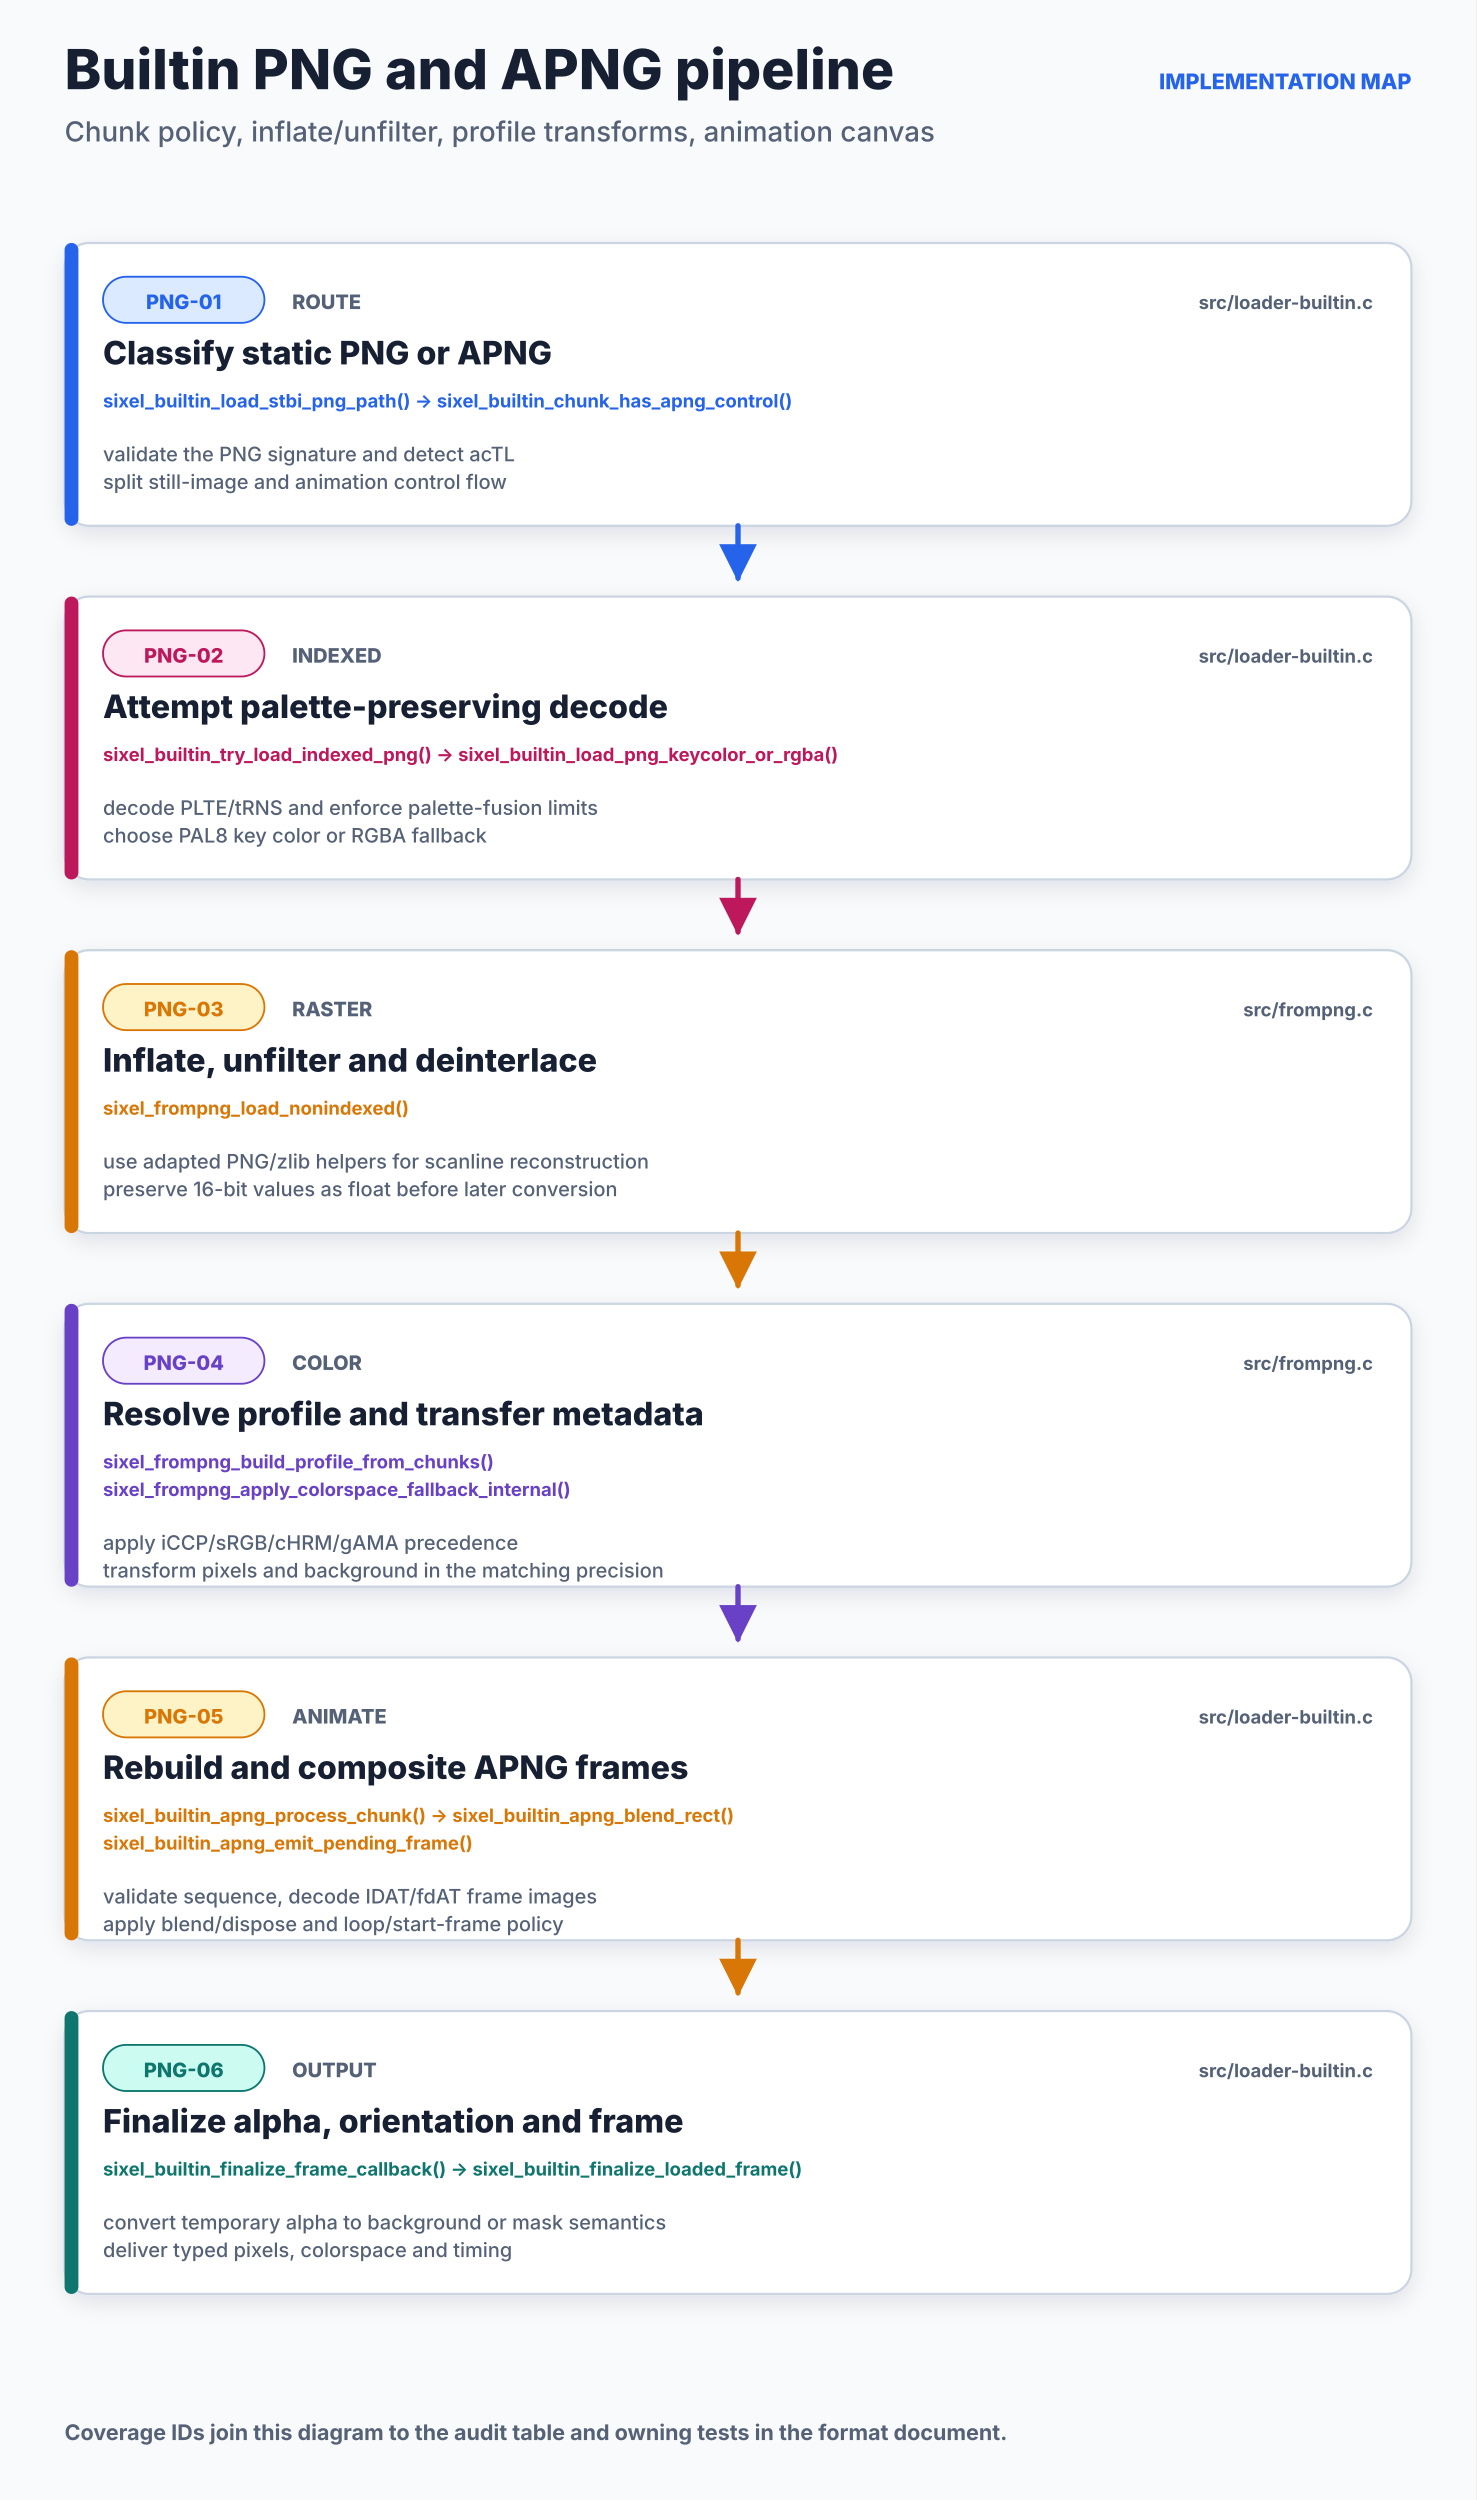
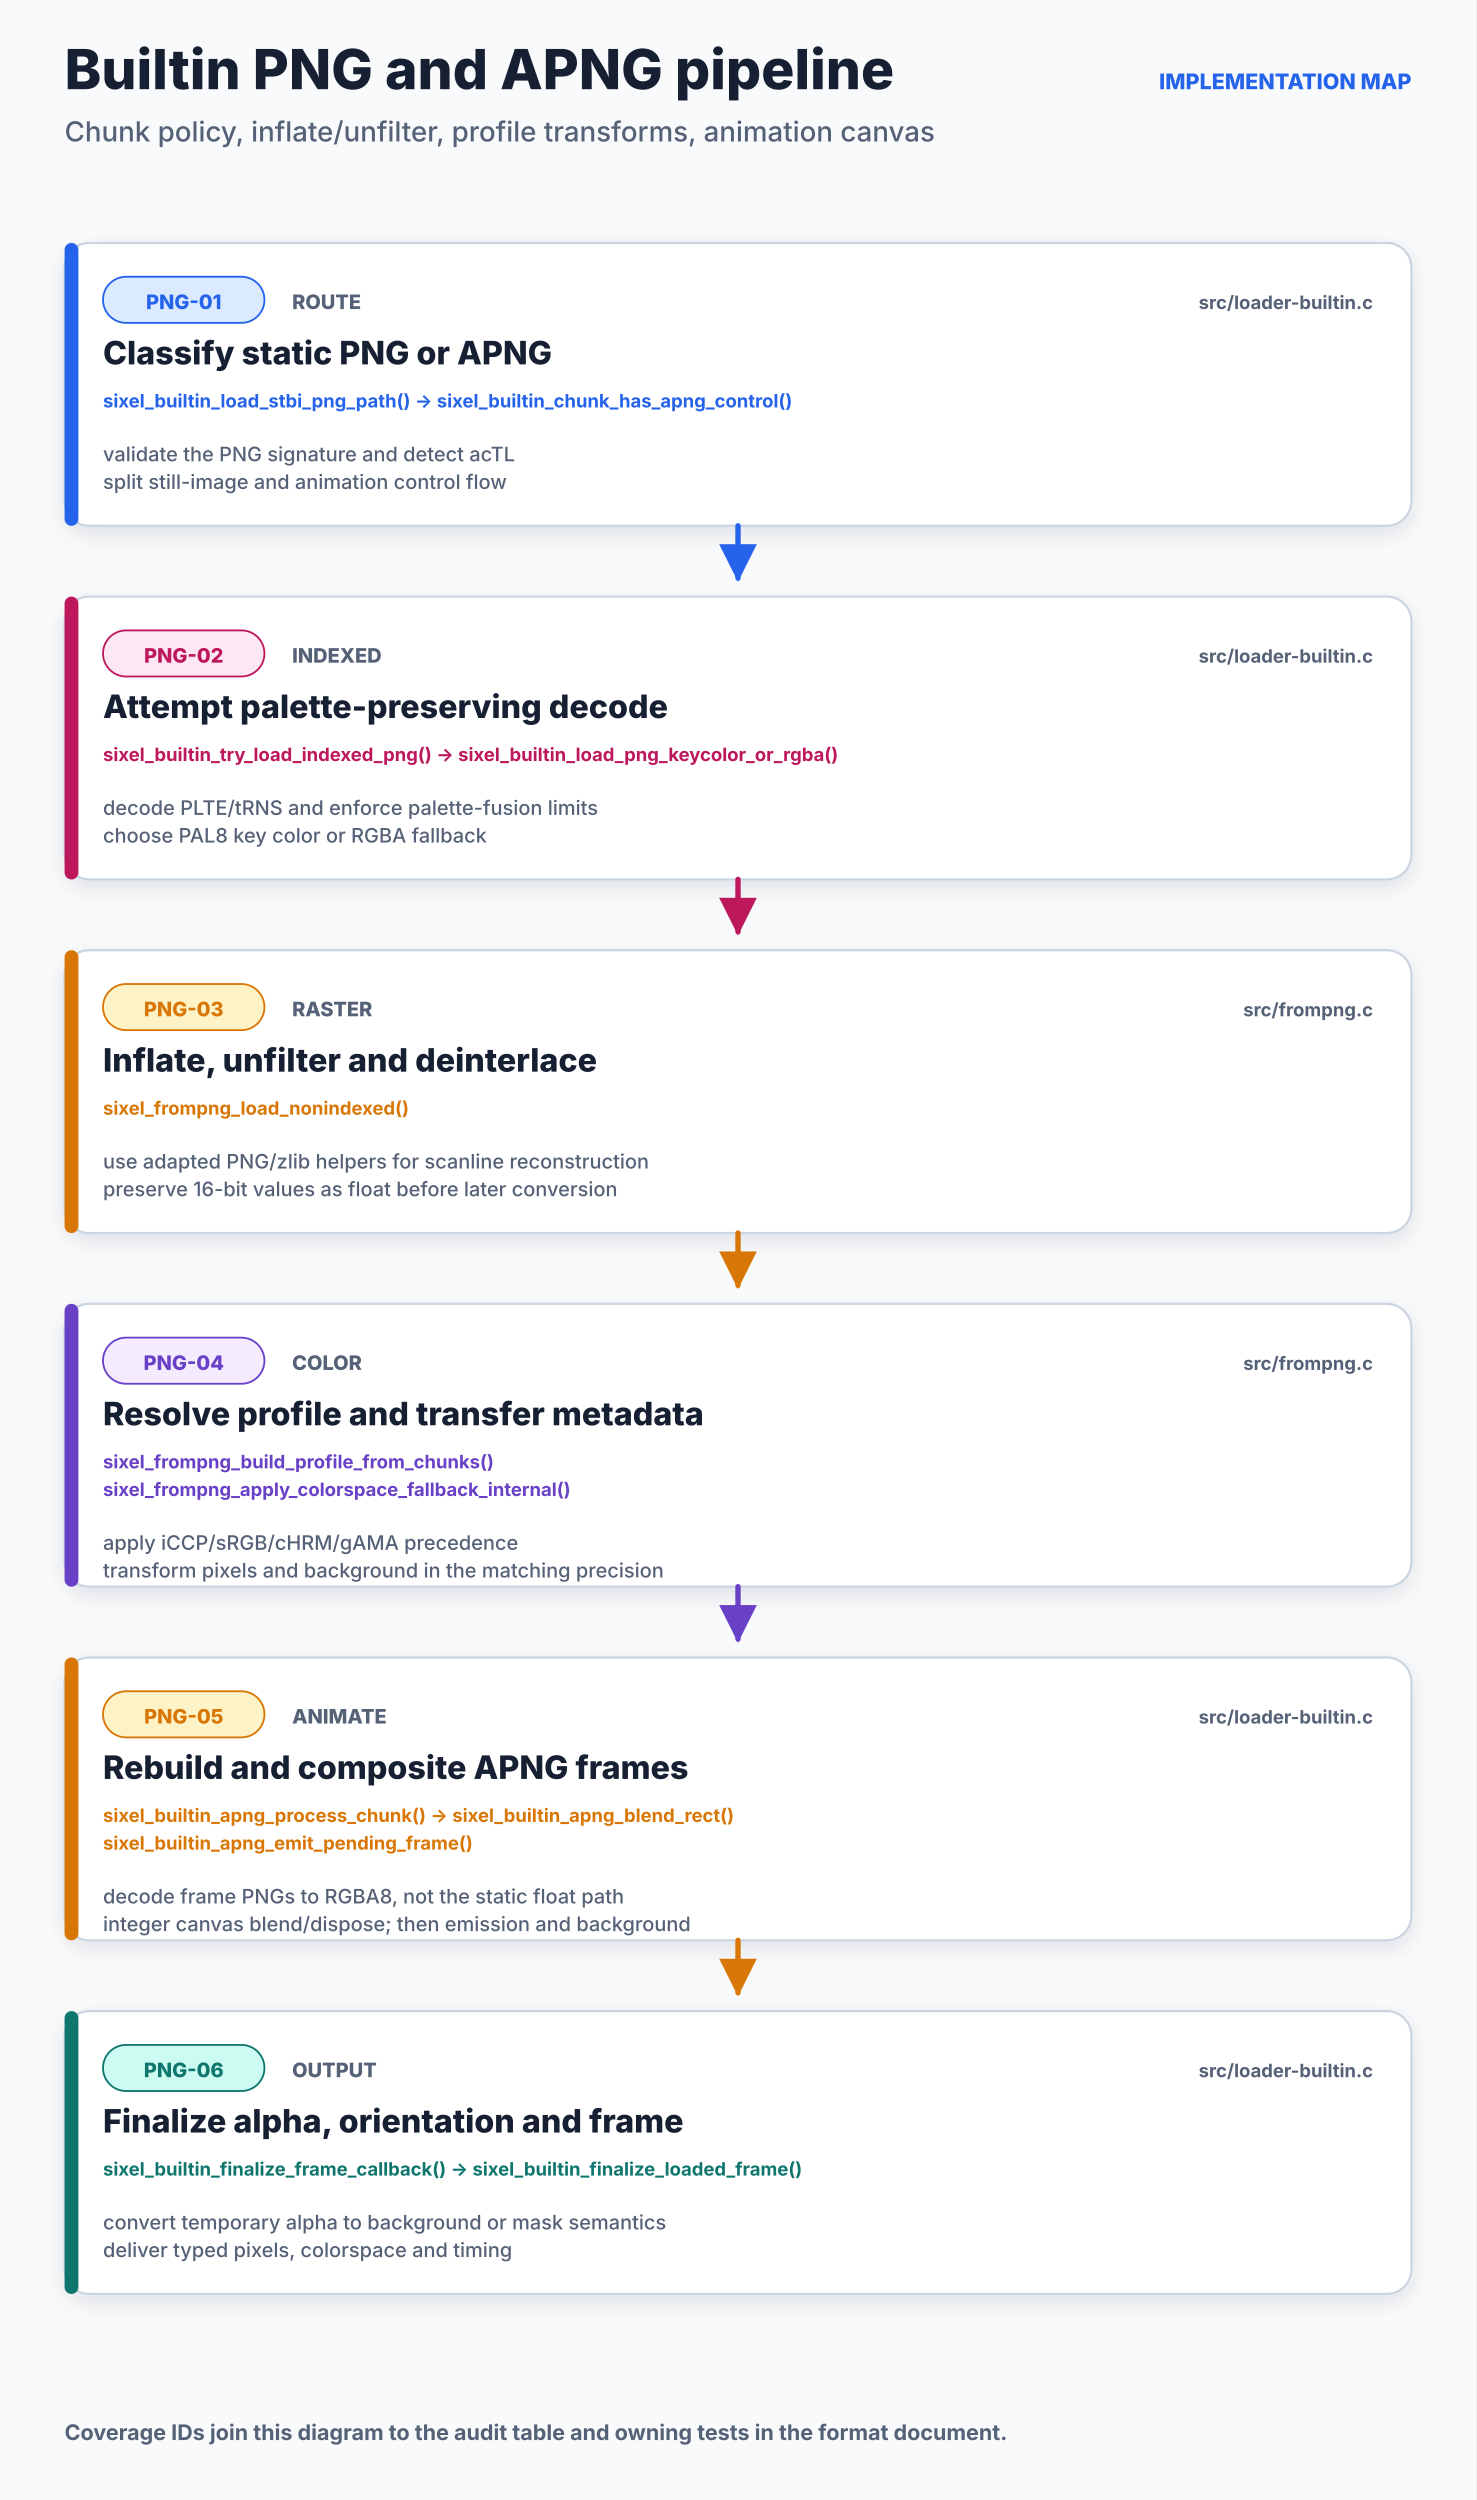
<svg xmlns="http://www.w3.org/2000/svg" width="960" height="1626" viewBox="0 0 960 1626" role="img" aria-labelledby="figure-title figure-description">
  <defs>
    <marker id="arrow-blue" viewBox="0 0 10 10" refX="9" refY="5" markerWidth="7" markerHeight="7" orient="auto-start-reverse">
      <path d="M 0 0 L 10 5 L 0 10 z" fill="context-stroke" />
    </marker>
    <marker id="arrow-magenta" viewBox="0 0 10 10" refX="9" refY="5" markerWidth="7" markerHeight="7" orient="auto-start-reverse">
      <path d="M 0 0 L 10 5 L 0 10 z" fill="context-stroke" />
    </marker>
    <marker id="arrow-gold" viewBox="0 0 10 10" refX="9" refY="5" markerWidth="7" markerHeight="7" orient="auto-start-reverse">
      <path d="M 0 0 L 10 5 L 0 10 z" fill="context-stroke" />
    </marker>
    <filter id="card-shadow" x="-10%" y="-10%" width="120%" height="130%">
      <feDropShadow dx="0" dy="5" stdDeviation="7" flood-color="#172033" flood-opacity="0.10" />
    </filter>
  </defs>
  <rect x="0.0" y="0.0" width="960.0" height="1626.0" fill="#F8FAFC" stroke="none" />
  <text x="42.0" y="58.0" fill="#172033" font-size="36" font-weight="820" font-family="system-ui, -apple-system, sans-serif" text-anchor="start">Builtin PNG and APNG pipeline</text>
  <text x="42.0" y="92.0" fill="#556176" font-size="18" font-weight="550" font-family="system-ui, -apple-system, sans-serif" text-anchor="start">Chunk policy, inflate/unfilter, profile transforms, animation canvas</text>
  <text x="918.0" y="58.0" fill="#2563EB" font-size="14" font-weight="780" font-family="system-ui, -apple-system, sans-serif" text-anchor="end">IMPLEMENTATION MAP</text>
  <rect x="42.0" y="158.0" width="876.0" height="184.0" rx="16.0" fill="#FFFFFF" stroke="#CBD5E1" stroke-width="1.5" filter="url(#card-shadow)" />
  <rect x="42.0" y="158.0" width="9.0" height="184.0" rx="4.5" fill="#2563EB" stroke="none" />
  <rect x="67.0" y="180.0" width="105.0" height="30.0" rx="15.0" fill="#DBEAFE" stroke="#2563EB" stroke-width="1.2" />
  <text x="119.5" y="201.0" fill="#2563EB" font-size="13" font-weight="800" font-family="system-ui, -apple-system, sans-serif" text-anchor="middle">PNG-01</text>
  <text x="190.0" y="201.0" fill="#556176" font-size="13" font-weight="800" font-family="system-ui, -apple-system, sans-serif" text-anchor="start">ROUTE</text>
  <text x="67.0" y="237.0" fill="#172033" font-size="21" font-weight="780" font-family="system-ui, -apple-system, sans-serif" text-anchor="start">Classify static PNG or APNG</text>
  <text x="67.0" y="265.0" fill="#2563EB" font-size="12" font-weight="650" font-family="system-ui, -apple-system, sans-serif" text-anchor="start">sixel_builtin_load_stbi_png_path()  -&gt;  sixel_builtin_chunk_has_apng_control()</text>
  <text x="67.0" y="300.0" fill="#556176" font-size="13" font-weight="450" font-family="system-ui, -apple-system, sans-serif" text-anchor="start">validate the PNG signature and detect acTL</text>
  <text x="67.0" y="318.0" fill="#556176" font-size="13" font-weight="450" font-family="system-ui, -apple-system, sans-serif" text-anchor="start">split still-image and animation control flow</text>
  <text x="893.0" y="201.0" fill="#556176" font-size="12" font-weight="650" font-family="system-ui, -apple-system, sans-serif" text-anchor="end">src/loader-builtin.c</text>
  <path d="M 480 342 V 376" fill="none" stroke="#2563EB" stroke-width="3.5" stroke-linecap="round" stroke-linejoin="round" marker-end="url(#arrow-blue)" />
  <rect x="42.0" y="388.0" width="876.0" height="184.0" rx="16.0" fill="#FFFFFF" stroke="#CBD5E1" stroke-width="1.5" filter="url(#card-shadow)" />
  <rect x="42.0" y="388.0" width="9.0" height="184.0" rx="4.5" fill="#BE185D" stroke="none" />
  <rect x="67.0" y="410.0" width="105.0" height="30.0" rx="15.0" fill="#FCE7F3" stroke="#BE185D" stroke-width="1.2" />
  <text x="119.5" y="431.0" fill="#BE185D" font-size="13" font-weight="800" font-family="system-ui, -apple-system, sans-serif" text-anchor="middle">PNG-02</text>
  <text x="190.0" y="431.0" fill="#556176" font-size="13" font-weight="800" font-family="system-ui, -apple-system, sans-serif" text-anchor="start">INDEXED</text>
  <text x="67.0" y="467.0" fill="#172033" font-size="21" font-weight="780" font-family="system-ui, -apple-system, sans-serif" text-anchor="start">Attempt palette-preserving decode</text>
  <text x="67.0" y="495.0" fill="#BE185D" font-size="12" font-weight="650" font-family="system-ui, -apple-system, sans-serif" text-anchor="start">sixel_builtin_try_load_indexed_png()  -&gt;  sixel_builtin_load_png_keycolor_or_rgba()</text>
  <text x="67.0" y="530.0" fill="#556176" font-size="13" font-weight="450" font-family="system-ui, -apple-system, sans-serif" text-anchor="start">decode PLTE/tRNS and enforce palette-fusion limits</text>
  <text x="67.0" y="548.0" fill="#556176" font-size="13" font-weight="450" font-family="system-ui, -apple-system, sans-serif" text-anchor="start">choose PAL8 key color or RGBA fallback</text>
  <text x="893.0" y="431.0" fill="#556176" font-size="12" font-weight="650" font-family="system-ui, -apple-system, sans-serif" text-anchor="end">src/loader-builtin.c</text>
  <path d="M 480 572 V 606" fill="none" stroke="#BE185D" stroke-width="3.5" stroke-linecap="round" stroke-linejoin="round" marker-end="url(#arrow-blue)" />
  <rect x="42.0" y="618.0" width="876.0" height="184.0" rx="16.0" fill="#FFFFFF" stroke="#CBD5E1" stroke-width="1.5" filter="url(#card-shadow)" />
  <rect x="42.0" y="618.0" width="9.0" height="184.0" rx="4.5" fill="#D97706" stroke="none" />
  <rect x="67.0" y="640.0" width="105.0" height="30.0" rx="15.0" fill="#FEF3C7" stroke="#D97706" stroke-width="1.2" />
  <text x="119.5" y="661.0" fill="#D97706" font-size="13" font-weight="800" font-family="system-ui, -apple-system, sans-serif" text-anchor="middle">PNG-03</text>
  <text x="190.0" y="661.0" fill="#556176" font-size="13" font-weight="800" font-family="system-ui, -apple-system, sans-serif" text-anchor="start">RASTER</text>
  <text x="67.0" y="697.0" fill="#172033" font-size="21" font-weight="780" font-family="system-ui, -apple-system, sans-serif" text-anchor="start">Inflate, unfilter and deinterlace</text>
  <text x="67.0" y="725.0" fill="#D97706" font-size="12" font-weight="650" font-family="system-ui, -apple-system, sans-serif" text-anchor="start">sixel_frompng_load_nonindexed()</text>
  <text x="67.0" y="760.0" fill="#556176" font-size="13" font-weight="450" font-family="system-ui, -apple-system, sans-serif" text-anchor="start">use adapted PNG/zlib helpers for scanline reconstruction</text>
  <text x="67.0" y="778.0" fill="#556176" font-size="13" font-weight="450" font-family="system-ui, -apple-system, sans-serif" text-anchor="start">preserve 16-bit values as float before later conversion</text>
  <text x="893.0" y="661.0" fill="#556176" font-size="12" font-weight="650" font-family="system-ui, -apple-system, sans-serif" text-anchor="end">src/frompng.c</text>
  <path d="M 480 802 V 836" fill="none" stroke="#D97706" stroke-width="3.5" stroke-linecap="round" stroke-linejoin="round" marker-end="url(#arrow-blue)" />
  <rect x="42.0" y="848.0" width="876.0" height="184.0" rx="16.0" fill="#FFFFFF" stroke="#CBD5E1" stroke-width="1.5" filter="url(#card-shadow)" />
  <rect x="42.0" y="848.0" width="9.0" height="184.0" rx="4.5" fill="#6941C6" stroke="none" />
  <rect x="67.0" y="870.0" width="105.0" height="30.0" rx="15.0" fill="#F4EBFF" stroke="#6941C6" stroke-width="1.2" />
  <text x="119.5" y="891.0" fill="#6941C6" font-size="13" font-weight="800" font-family="system-ui, -apple-system, sans-serif" text-anchor="middle">PNG-04</text>
  <text x="190.0" y="891.0" fill="#556176" font-size="13" font-weight="800" font-family="system-ui, -apple-system, sans-serif" text-anchor="start">COLOR</text>
  <text x="67.0" y="927.0" fill="#172033" font-size="21" font-weight="780" font-family="system-ui, -apple-system, sans-serif" text-anchor="start">Resolve profile and transfer metadata</text>
  <text x="67.0" y="955.0" fill="#6941C6" font-size="12" font-weight="650" font-family="system-ui, -apple-system, sans-serif" text-anchor="start">sixel_frompng_build_profile_from_chunks()</text>
  <text x="67.0" y="973.0" fill="#6941C6" font-size="12" font-weight="650" font-family="system-ui, -apple-system, sans-serif" text-anchor="start">sixel_frompng_apply_colorspace_fallback_internal()</text>
  <text x="67.0" y="1008.0" fill="#556176" font-size="13" font-weight="450" font-family="system-ui, -apple-system, sans-serif" text-anchor="start">apply iCCP/sRGB/cHRM/gAMA precedence</text>
  <text x="67.0" y="1026.0" fill="#556176" font-size="13" font-weight="450" font-family="system-ui, -apple-system, sans-serif" text-anchor="start">transform pixels and background in the matching precision</text>
  <text x="893.0" y="891.0" fill="#556176" font-size="12" font-weight="650" font-family="system-ui, -apple-system, sans-serif" text-anchor="end">src/frompng.c</text>
  <path d="M 480 1032 V 1066" fill="none" stroke="#6941C6" stroke-width="3.5" stroke-linecap="round" stroke-linejoin="round" marker-end="url(#arrow-blue)" />
  <rect x="42.0" y="1078.0" width="876.0" height="184.0" rx="16.0" fill="#FFFFFF" stroke="#CBD5E1" stroke-width="1.5" filter="url(#card-shadow)" />
  <rect x="42.0" y="1078.0" width="9.0" height="184.0" rx="4.5" fill="#D97706" stroke="none" />
  <rect x="67.0" y="1100.0" width="105.0" height="30.0" rx="15.0" fill="#FEF3C7" stroke="#D97706" stroke-width="1.2" />
  <text x="119.5" y="1121.0" fill="#D97706" font-size="13" font-weight="800" font-family="system-ui, -apple-system, sans-serif" text-anchor="middle">PNG-05</text>
  <text x="190.0" y="1121.0" fill="#556176" font-size="13" font-weight="800" font-family="system-ui, -apple-system, sans-serif" text-anchor="start">ANIMATE</text>
  <text x="67.0" y="1157.0" fill="#172033" font-size="21" font-weight="780" font-family="system-ui, -apple-system, sans-serif" text-anchor="start">Rebuild and composite APNG frames</text>
  <text x="67.0" y="1185.0" fill="#D97706" font-size="12" font-weight="650" font-family="system-ui, -apple-system, sans-serif" text-anchor="start">sixel_builtin_apng_process_chunk()  -&gt;  sixel_builtin_apng_blend_rect()</text>
  <text x="67.0" y="1203.0" fill="#D97706" font-size="12" font-weight="650" font-family="system-ui, -apple-system, sans-serif" text-anchor="start">sixel_builtin_apng_emit_pending_frame()</text>
-   <text x="67.0" y="1238.0" fill="#556176" font-size="13" font-weight="450" font-family="system-ui, -apple-system, sans-serif" text-anchor="start">validate sequence, decode IDAT/fdAT frame images</text>
-   <text x="67.0" y="1256.0" fill="#556176" font-size="13" font-weight="450" font-family="system-ui, -apple-system, sans-serif" text-anchor="start">apply blend/dispose and loop/start-frame policy</text>
+   <text x="67.0" y="1238.0" fill="#556176" font-size="13" font-weight="450" font-family="system-ui, -apple-system, sans-serif" text-anchor="start">decode frame PNGs to RGBA8, not the static float path</text>
+   <text x="67.0" y="1256.0" fill="#556176" font-size="13" font-weight="450" font-family="system-ui, -apple-system, sans-serif" text-anchor="start">integer canvas blend/dispose; then emission and background</text>
  <text x="893.0" y="1121.0" fill="#556176" font-size="12" font-weight="650" font-family="system-ui, -apple-system, sans-serif" text-anchor="end">src/loader-builtin.c</text>
  <path d="M 480 1262 V 1296" fill="none" stroke="#D97706" stroke-width="3.5" stroke-linecap="round" stroke-linejoin="round" marker-end="url(#arrow-blue)" />
  <rect x="42.0" y="1308.0" width="876.0" height="184.0" rx="16.0" fill="#FFFFFF" stroke="#CBD5E1" stroke-width="1.5" filter="url(#card-shadow)" />
  <rect x="42.0" y="1308.0" width="9.0" height="184.0" rx="4.5" fill="#0F766E" stroke="none" />
  <rect x="67.0" y="1330.0" width="105.0" height="30.0" rx="15.0" fill="#CCFBF1" stroke="#0F766E" stroke-width="1.2" />
  <text x="119.5" y="1351.0" fill="#0F766E" font-size="13" font-weight="800" font-family="system-ui, -apple-system, sans-serif" text-anchor="middle">PNG-06</text>
  <text x="190.0" y="1351.0" fill="#556176" font-size="13" font-weight="800" font-family="system-ui, -apple-system, sans-serif" text-anchor="start">OUTPUT</text>
  <text x="67.0" y="1387.0" fill="#172033" font-size="21" font-weight="780" font-family="system-ui, -apple-system, sans-serif" text-anchor="start">Finalize alpha, orientation and frame</text>
  <text x="67.0" y="1415.0" fill="#0F766E" font-size="12" font-weight="650" font-family="system-ui, -apple-system, sans-serif" text-anchor="start">sixel_builtin_finalize_frame_callback()  -&gt;  sixel_builtin_finalize_loaded_frame()</text>
  <text x="67.0" y="1450.0" fill="#556176" font-size="13" font-weight="450" font-family="system-ui, -apple-system, sans-serif" text-anchor="start">convert temporary alpha to background or mask semantics</text>
  <text x="67.0" y="1468.0" fill="#556176" font-size="13" font-weight="450" font-family="system-ui, -apple-system, sans-serif" text-anchor="start">deliver typed pixels, colorspace and timing</text>
  <text x="893.0" y="1351.0" fill="#556176" font-size="12" font-weight="650" font-family="system-ui, -apple-system, sans-serif" text-anchor="end">src/loader-builtin.c</text>
  <text x="42.0" y="1587.0" fill="#556176" font-size="14" font-weight="650" font-family="system-ui, -apple-system, sans-serif" text-anchor="start">Coverage IDs join this diagram to the audit table and owning tests in the format document.</text>
</svg>
